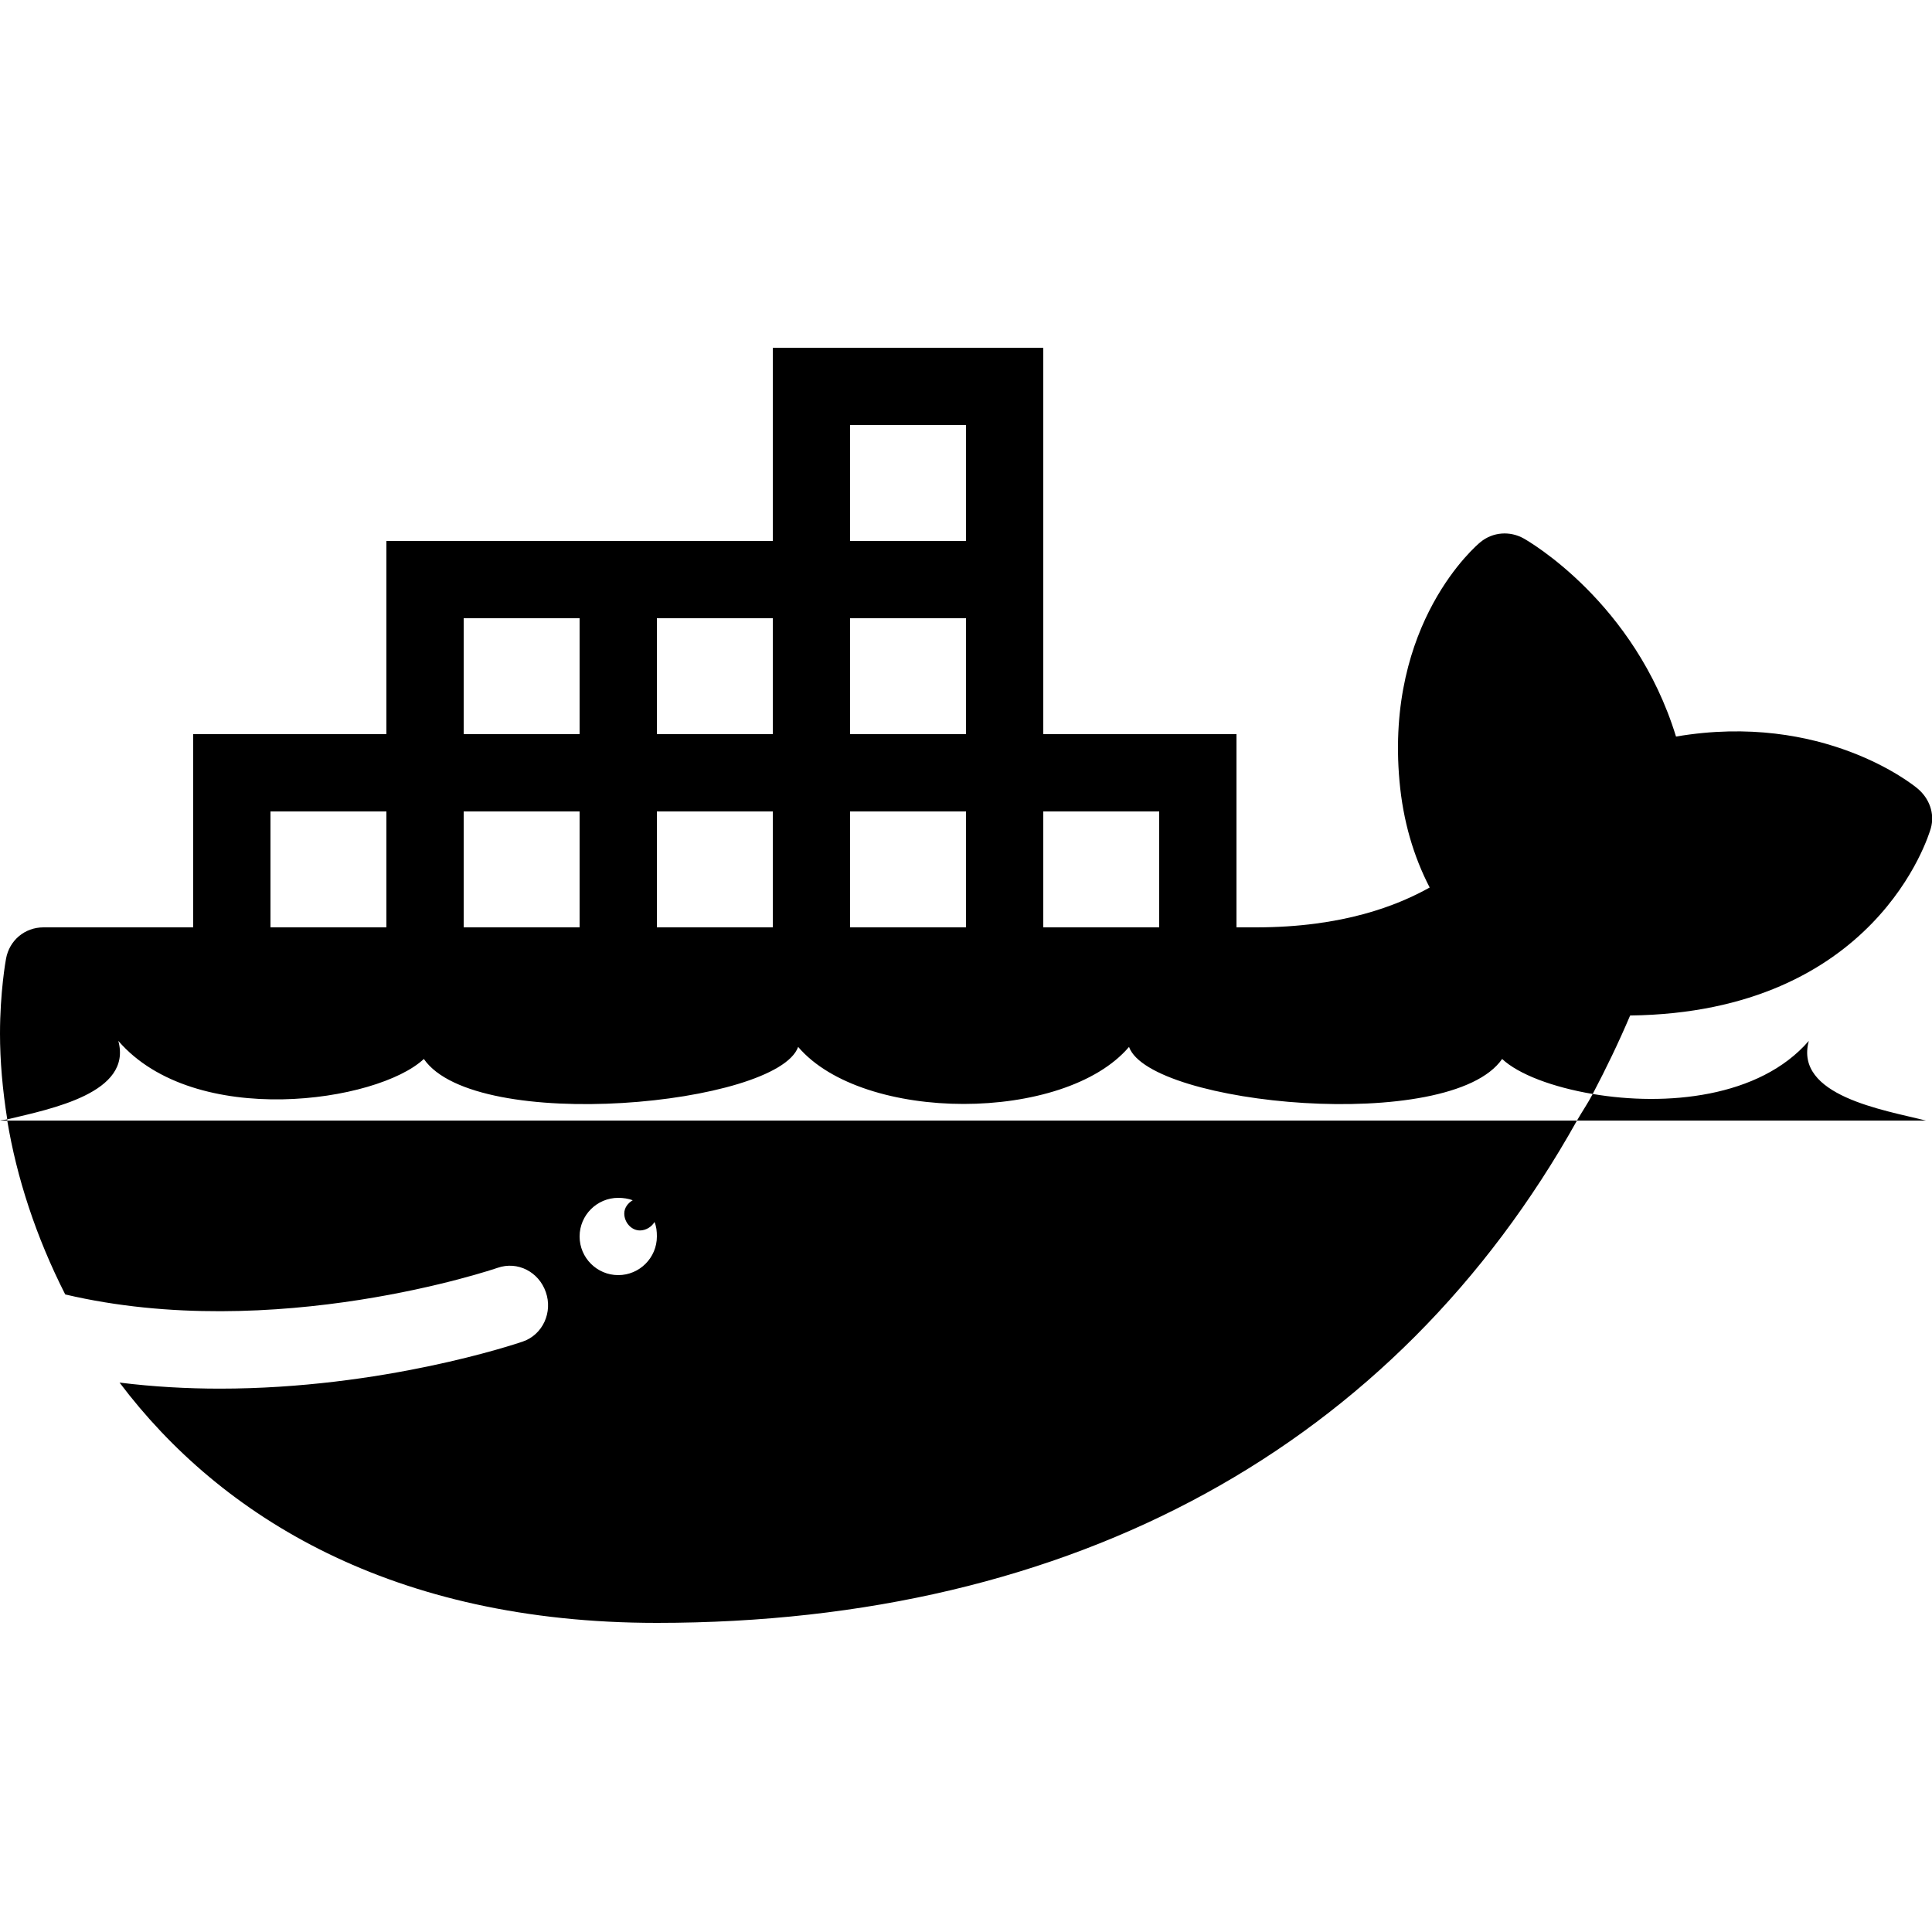
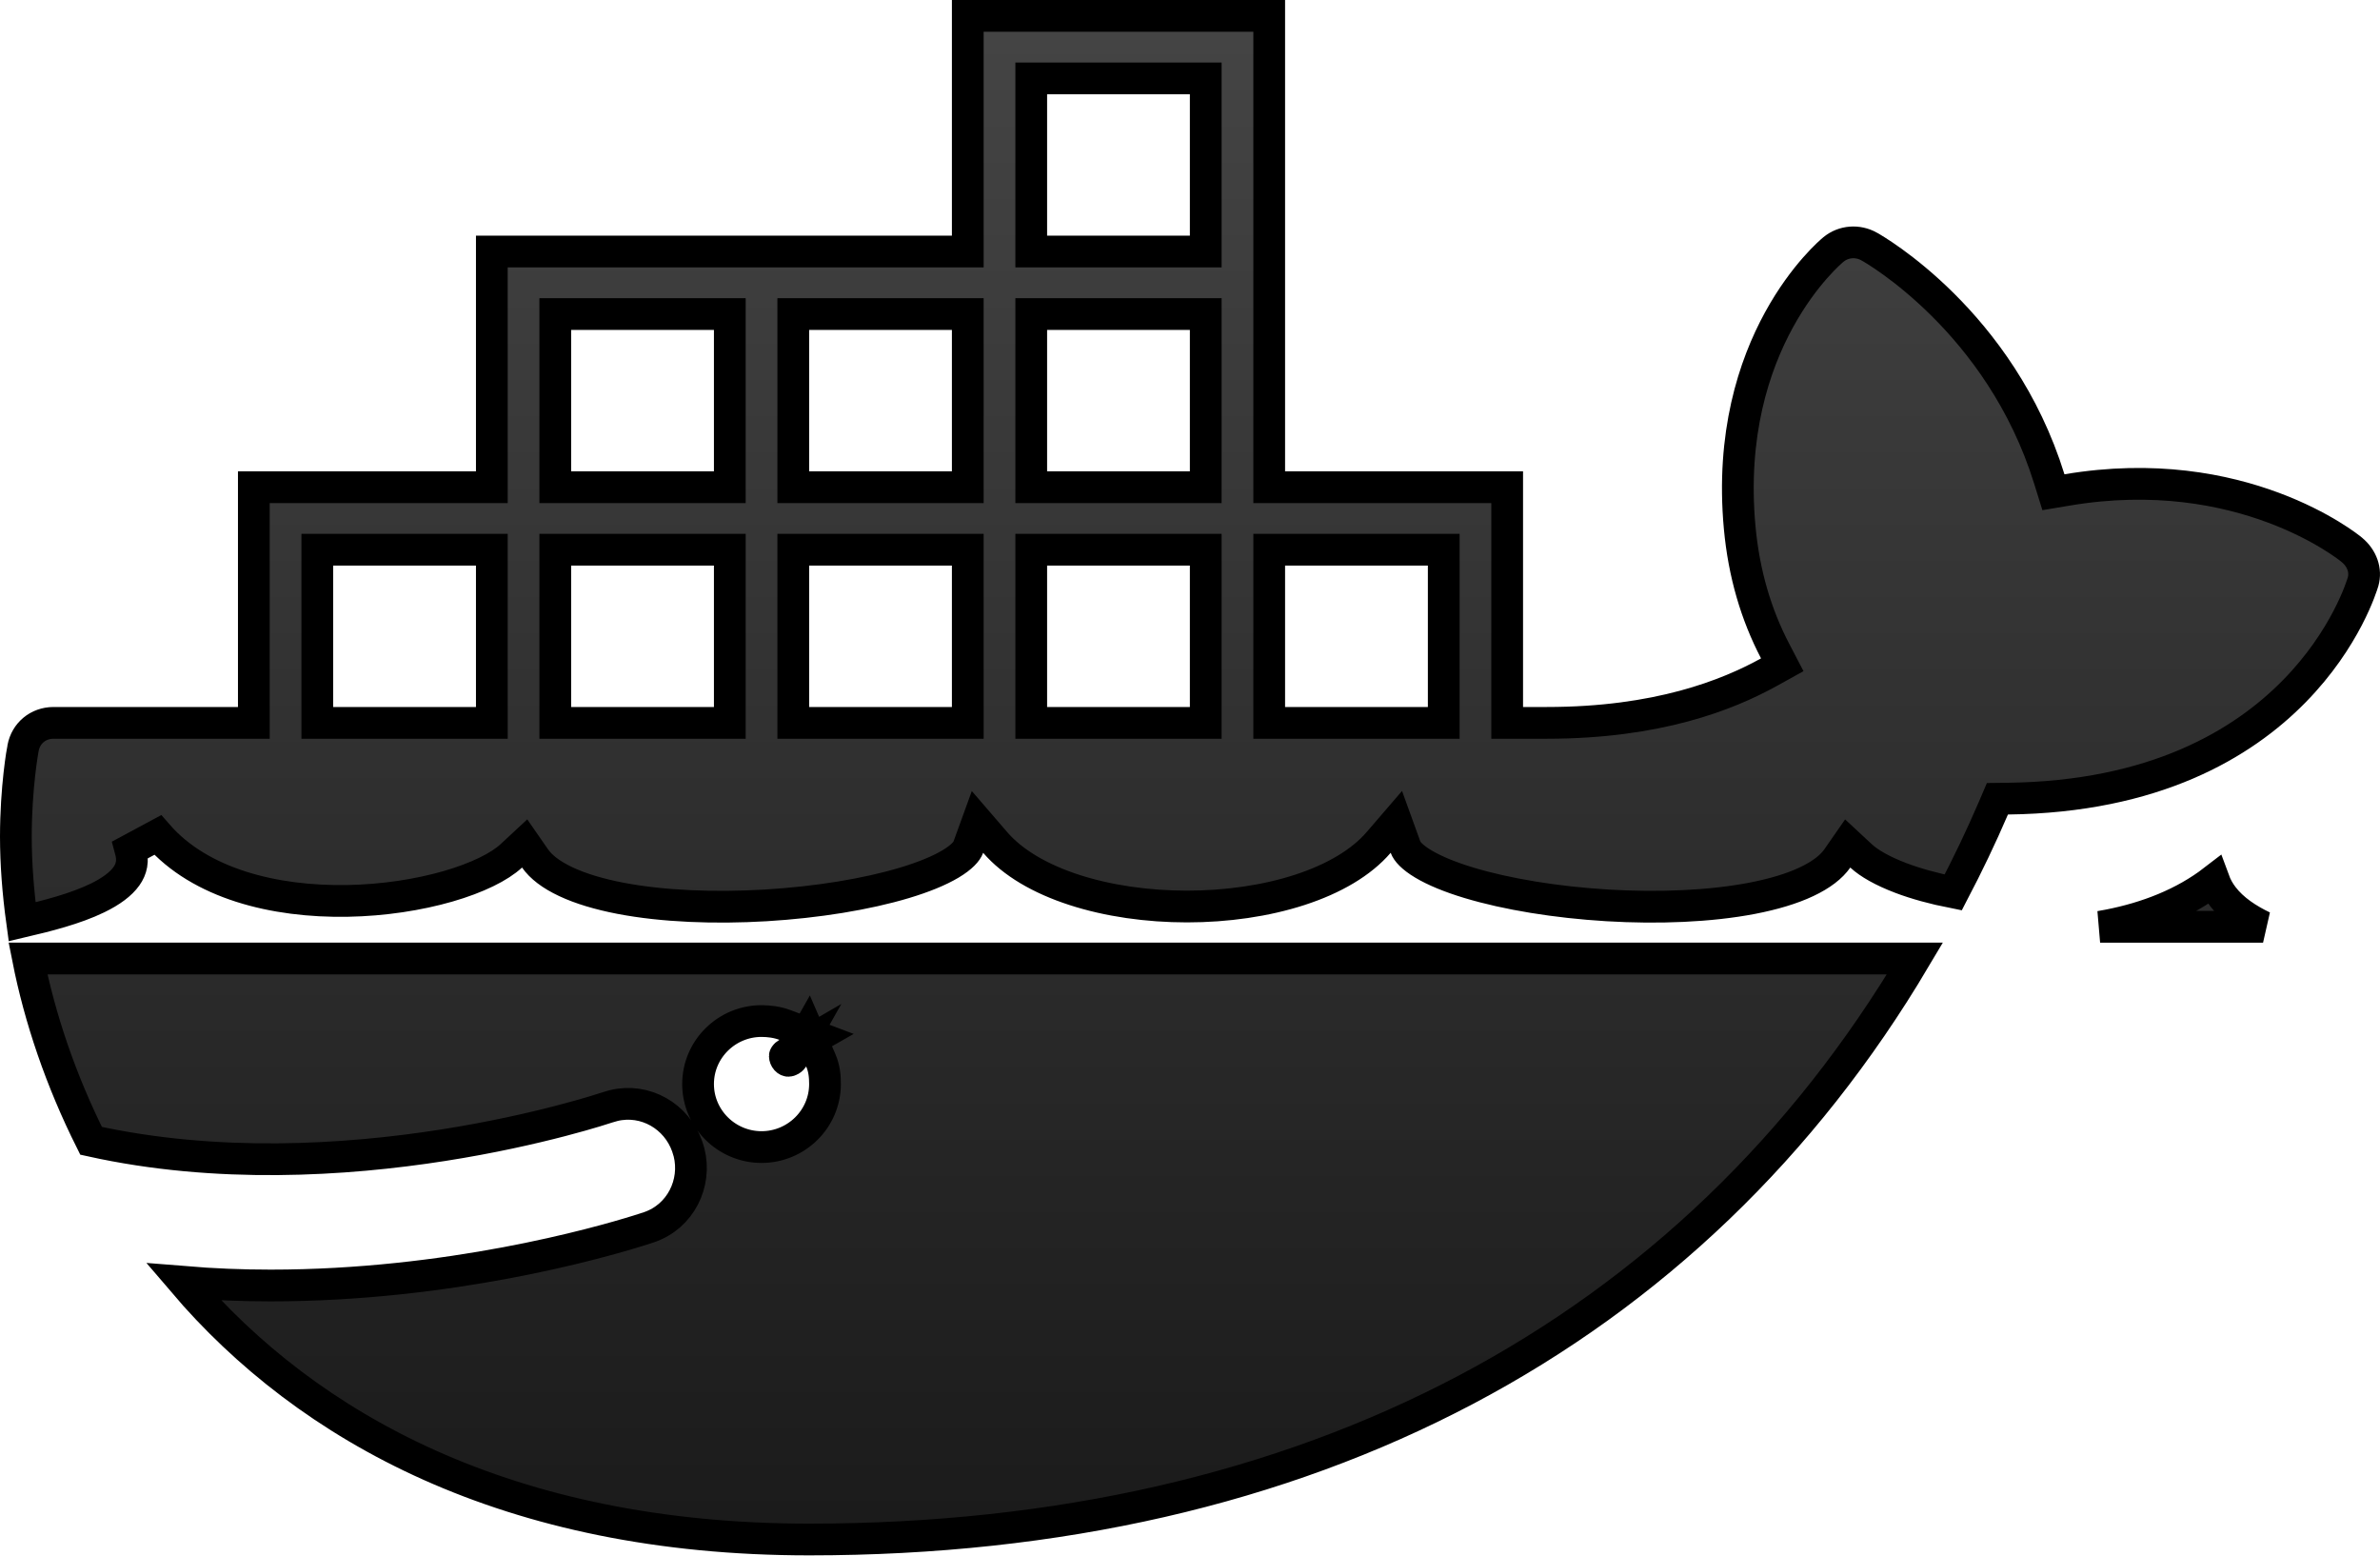
- <svg xmlns="http://www.w3.org/2000/svg" viewBox="0 0 50 50" width="50px" height="50px">
-   <path d="M 20 9 L 20 14 L 10 14 L 10 19 L 5 19 L 5 24 L 1.125 24 C 0.641 24 0.242 24.336 0.156 24.812 C 0.148 24.848 0 25.684 0 26.75 C 0 27.449 0.066 28.211 0.188 28.969 C 1.332 28.695 3.43 28.285 3.062 26.938 C 5.035 29.223 9.77 28.531 10.969 27.406 C 12.309 29.348 20.113 28.605 20.656 27.094 C 22.336 29.062 27.543 29.062 29.219 27.094 C 29.762 28.605 37.535 29.348 38.875 27.406 C 39.301 27.805 40.188 28.137 41.219 28.312 C 41.566 27.652 41.887 26.988 42.188 26.281 C 48.539 26.203 49.91 21.637 49.969 21.438 C 50.078 21.055 49.93 20.66 49.625 20.406 C 49.52 20.316 47.176 18.414 43.375 19.062 C 42.309 15.59 39.562 14.008 39.438 13.938 C 39.078 13.734 38.633 13.766 38.312 14.031 C 38.211 14.113 35.848 16.117 36.219 20.219 C 36.312 21.25 36.582 22.16 37 22.969 C 36.18 23.426 34.77 24 32.5 24 L 32 24 L 32 19 L 27 19 L 27 9 Z M 41.219 28.312 C 41.098 28.547 40.941 28.773 40.812 29 L 49.844 29 C 48.758 28.727 46.426 28.359 46.812 26.938 C 45.535 28.414 43.109 28.633 41.219 28.312 Z M 40.812 29 L 0.188 29 C 0.43 30.469 0.93 32.008 1.688 33.5 C 7.117 34.777 12.816 32.832 12.875 32.812 C 13.398 32.629 13.945 32.918 14.125 33.438 C 14.309 33.957 14.051 34.539 13.531 34.719 C 13.34 34.785 9.906 35.938 5.688 35.938 C 4.852 35.938 3.973 35.891 3.094 35.781 C 5.719 39.262 10.168 42 17 42 C 27.805 42 36.113 37.41 40.812 29 Z M 0.188 29 C 0.184 28.984 0.191 28.984 0.188 28.969 C 0.121 28.984 0.059 28.984 0 29 Z M 22 11 L 25 11 L 25 14 L 22 14 Z M 12 16 L 15 16 L 15 19 L 12 19 Z M 17 16 L 20 16 L 20 19 L 17 19 Z M 22 16 L 25 16 L 25 19 L 22 19 Z M 7 21 L 10 21 L 10 24 L 7 24 Z M 12 21 L 15 21 L 15 24 L 12 24 Z M 17 21 L 20 21 L 20 24 L 17 24 Z M 22 21 L 25 21 L 25 24 L 22 24 Z M 27 21 L 30 21 L 30 24 L 27 24 Z M 16 31 C 16.129 31 16.262 31.02 16.375 31.062 C 16.254 31.133 16.156 31.254 16.156 31.406 C 16.156 31.633 16.336 31.844 16.562 31.844 C 16.715 31.844 16.867 31.75 16.938 31.625 C 16.988 31.742 17 31.863 17 32 C 17 32.551 16.551 33 16 33 C 15.449 33 15 32.551 15 32 C 15 31.449 15.449 31 16 31 Z" />
+ <svg xmlns="http://www.w3.org/2000/svg" width="75" height="49" viewBox="0 0 75 49" fill="none">
+   <path d="M60.345 30.197C53.326 42.033 41.221 48.5 25.498 48.5C16.024 48.5 9.696 44.98 5.78 40.385C6.715 40.462 7.639 40.498 8.53 40.498C14.136 40.498 18.825 39.173 20.118 38.77L20.457 38.661C21.448 38.322 21.955 37.279 21.715 36.31L21.656 36.118C21.322 35.166 20.34 34.593 19.346 34.828L19.154 34.883C19.07 34.911 10.798 37.697 2.87 35.94C1.915 34.032 1.253 32.079 0.882 30.197H60.345ZM23.998 32.167C22.901 32.167 21.998 33.053 21.998 34.151C21.998 35.25 22.901 36.137 23.998 36.137C25.095 36.137 25.998 35.25 25.998 34.151C25.998 33.923 25.979 33.662 25.862 33.395L25.579 32.75L25.73 32.664L25.505 32.579L25.462 32.48L25.423 32.549L24.736 32.291C24.498 32.201 24.236 32.167 23.998 32.167ZM24.969 33.348C24.964 33.355 24.948 33.377 24.916 33.395C24.884 33.414 24.856 33.42 24.842 33.42C24.831 33.42 24.807 33.415 24.778 33.384C24.748 33.35 24.732 33.306 24.732 33.27C24.732 33.268 24.732 33.263 24.74 33.252C24.751 33.236 24.774 33.214 24.81 33.193L25.176 32.981L24.969 33.348ZM69.766 27.733C69.834 27.918 69.929 28.091 70.052 28.251C70.367 28.663 70.831 28.965 71.315 29.197H66.18C66.273 29.181 66.366 29.165 66.459 29.146C67.657 28.911 68.815 28.466 69.766 27.733ZM39.996 0.5V15.349H47.495V22.773H48.745C52.241 22.773 54.439 21.895 55.736 21.18L56.164 20.943L55.938 20.51C55.343 19.369 54.956 18.081 54.821 16.612C54.287 10.764 57.683 7.936 57.775 7.861L57.78 7.857C58.095 7.599 58.54 7.563 58.906 7.768L58.907 7.769C59.058 7.853 63.037 10.12 64.579 15.09L64.709 15.507L65.14 15.435C70.633 14.507 74.003 17.23 74.108 17.318L74.112 17.322C74.437 17.59 74.566 17.976 74.467 18.325C74.435 18.433 73.93 20.116 72.294 21.781C70.67 23.434 67.9 25.104 63.27 25.16L62.944 25.164L62.816 25.463C62.421 26.383 62.001 27.253 61.551 28.115C60.941 27.995 60.38 27.842 59.901 27.66C59.324 27.441 58.899 27.198 58.647 26.964L58.226 26.573L57.898 27.045C57.714 27.308 57.395 27.559 56.929 27.778C56.465 27.997 55.885 28.17 55.217 28.299C53.881 28.556 52.253 28.619 50.648 28.523C49.042 28.426 47.486 28.172 46.293 27.812C45.695 27.632 45.207 27.43 44.855 27.22C44.488 27.001 44.337 26.814 44.294 26.696L44.003 25.892L43.445 26.54C42.897 27.178 42.03 27.687 40.957 28.035C39.889 28.382 38.652 28.559 37.405 28.559C36.159 28.559 34.92 28.382 33.852 28.035C32.778 27.687 31.91 27.178 31.36 26.54L30.803 25.894L30.512 26.696C30.469 26.813 30.319 27 29.95 27.22C29.596 27.43 29.106 27.632 28.506 27.812C27.309 28.172 25.746 28.426 24.135 28.523C22.523 28.619 20.89 28.556 19.55 28.299C18.88 28.17 18.297 27.996 17.832 27.777C17.364 27.558 17.045 27.308 16.861 27.045L16.533 26.572L16.111 26.964C15.746 27.303 15.052 27.653 14.117 27.923C13.196 28.188 12.092 28.362 10.949 28.382C8.638 28.422 6.306 27.838 4.97 26.306L4.111 26.768C4.209 27.123 4.143 27.381 3.985 27.604C3.811 27.85 3.502 28.081 3.069 28.291C2.365 28.633 1.479 28.855 0.696 29.039C0.569 28.115 0.5 27.202 0.5 26.356C0.5 25.587 0.554 24.899 0.609 24.398C0.665 23.896 0.721 23.596 0.723 23.589L0.725 23.579L0.727 23.568C0.812 23.1 1.201 22.773 1.688 22.773H7.999V15.349H15.499V7.924H30.497V0.5H39.996ZM9.999 22.773H15.499V17.318H9.999V22.773ZM17.498 22.773H22.998V17.318H17.498V22.773ZM24.998 22.773H30.497V17.318H24.998V22.773ZM32.497 22.773H37.996V17.318H32.497V22.773ZM39.996 22.773H45.496V17.318H39.996V22.773ZM17.498 15.349H22.998V9.894H17.498V15.349ZM24.998 15.349H30.497V9.894H24.998V15.349ZM32.497 15.349H37.996V9.894H32.497V15.349ZM32.497 7.924H37.996V2.47H32.497V7.924Z" fill="url(#paint0_linear_86_38)" stroke="black" />
+   <defs>
+     <linearGradient id="paint0_linear_86_38" x1="37.5" y1="0" x2="37.5" y2="49" gradientUnits="userSpaceOnUse">
+       <stop stop-color="#454545" />
+       <stop offset="1" stop-color="#1A1A1A" />
+     </linearGradient>
+   </defs>
</svg>
